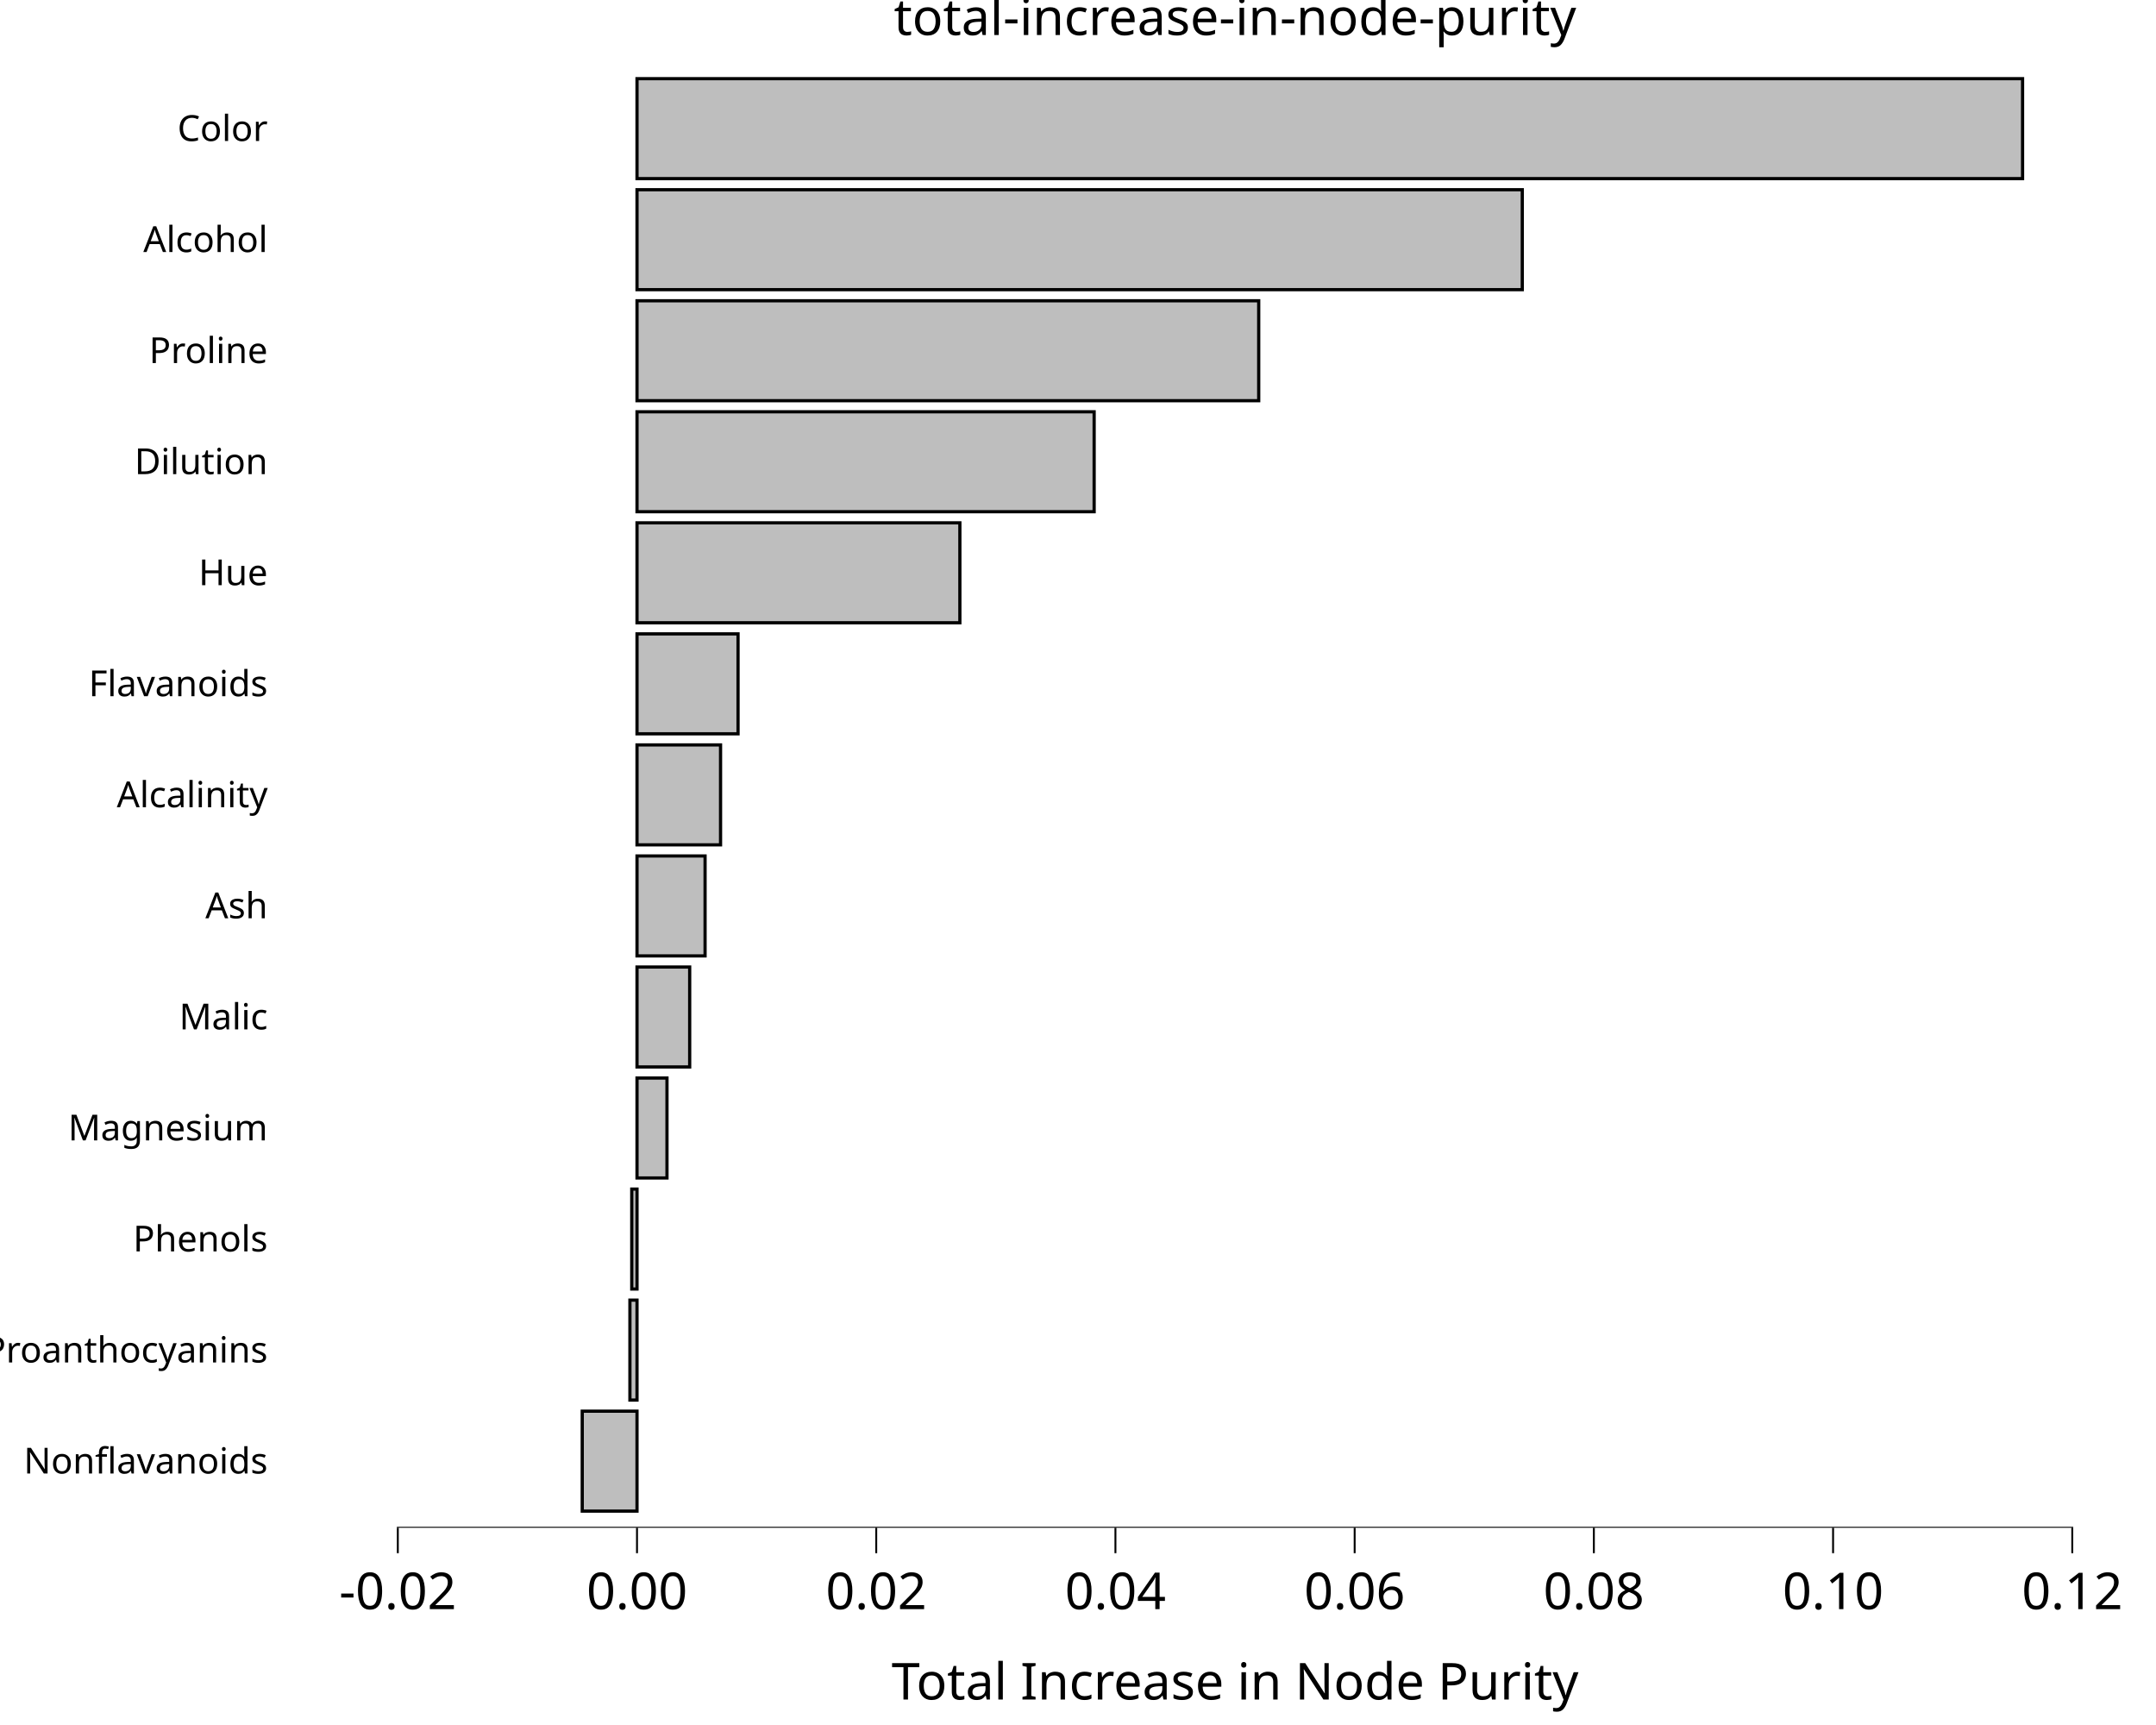
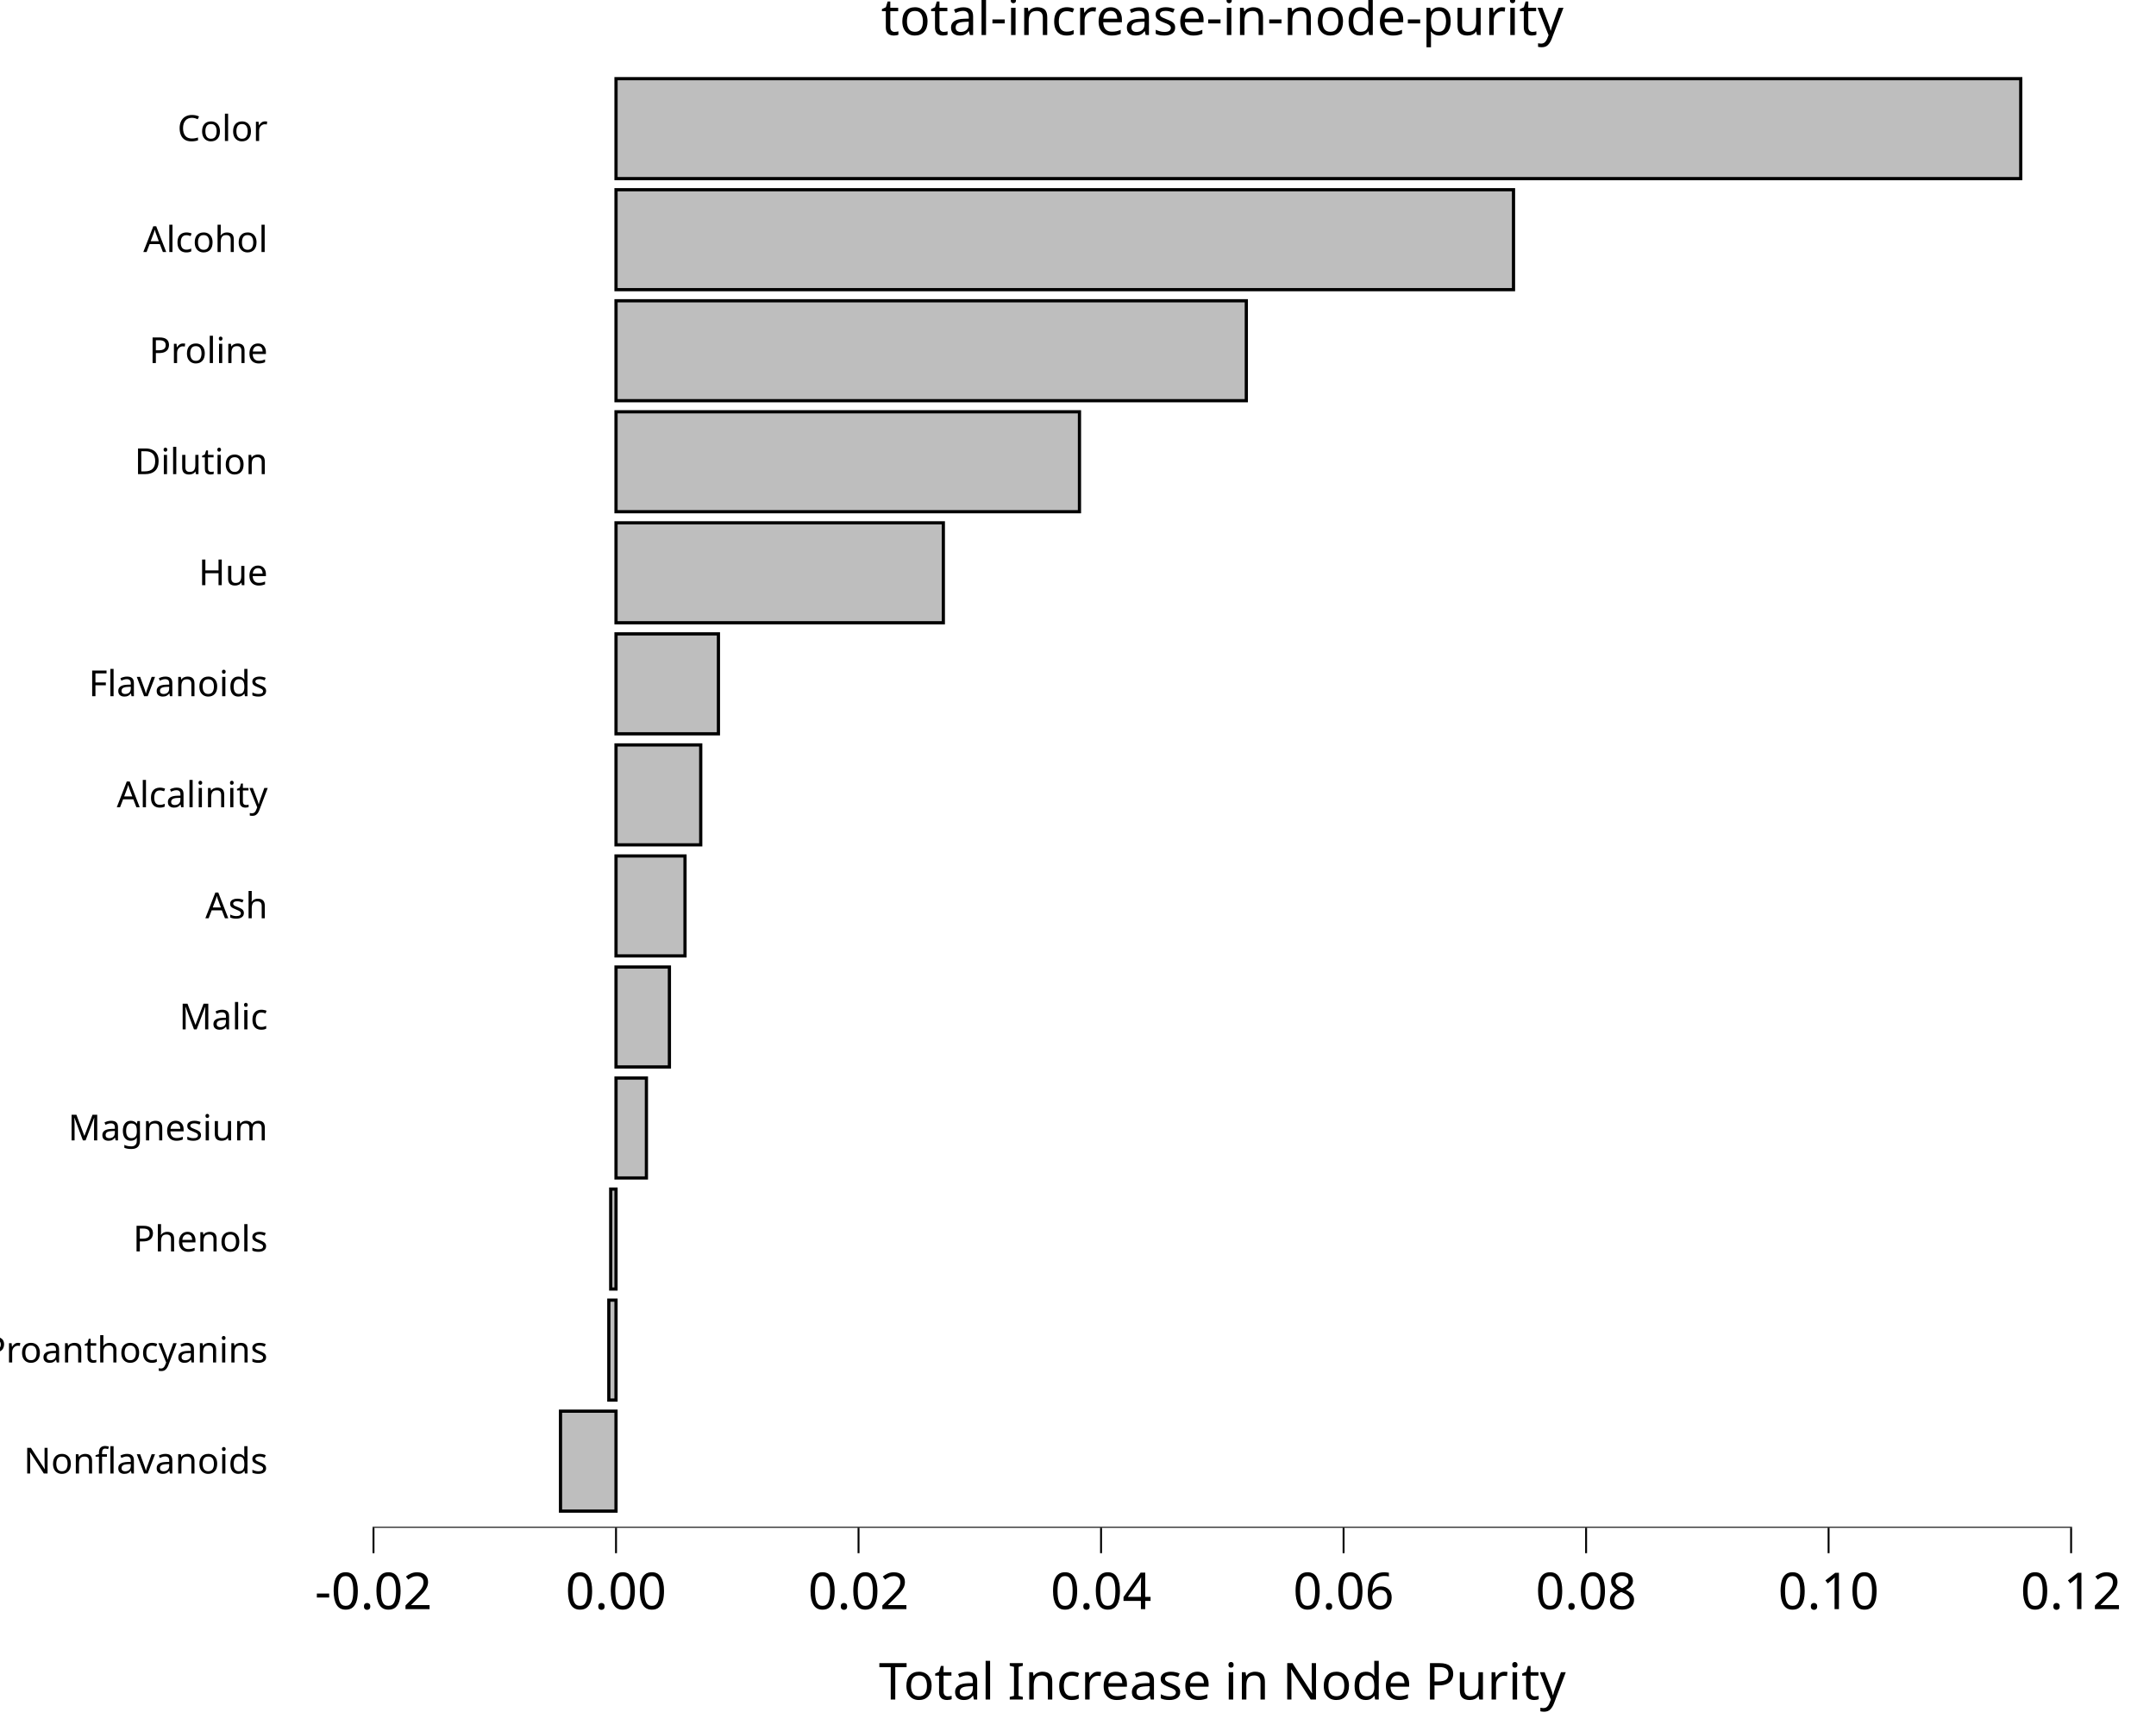
<svg xmlns="http://www.w3.org/2000/svg" class="svglite" data-engine-version="2.0" width="720.00pt" height="576.00pt" viewBox="0 0 720.00 576.00">
  <defs>
    <style type="text/css">
    .svglite line, .svglite polyline, .svglite polygon, .svglite path, .svglite rect, .svglite circle {
      fill: none;
      stroke: #000000;
      stroke-linecap: round;
      stroke-linejoin: round;
      stroke-miterlimit: 10.00;
    }
  </style>
  </defs>
  <rect width="100%" height="100%" style="stroke: none; fill: #FFFFFF;" />
  <defs>
    <clipPath id="cpMC4wMHw3MjAuMDB8MC4wMHw1NzYuMDA=">
      <rect x="0.00" y="0.00" width="720.00" height="576.00" />
    </clipPath>
  </defs>
  <g clip-path="url(#cpMC4wMHw3MjAuMDB8MC4wMHw1NzYuMDA=)">
    <rect x="0.00" y="0.00" width="720.00" height="576.00" style="stroke-width: 10.67; stroke: none;" />
  </g>
  <defs>
-     <clipPath id="cpMTA0Ljg5fDcyMC4wMHwyMC43MXw1MTAuMTQ=">
-       <rect x="104.89" y="20.71" width="615.11" height="489.43" />
+     <clipPath id="cpOTYuMzh8NzIwLjAwfDIwLjcxfDUxMC4xNA==">
+       <rect x="96.38" y="20.71" width="623.62" height="489.43" />
    </clipPath>
  </defs>
-   <g clip-path="url(#cpMTA0Ljg5fDcyMC4wMHwyMC43MXw1MTAuMTQ=)">
-     <rect x="104.89" y="20.71" width="615.11" height="489.43" style="stroke-width: 10.67; stroke: none;" />
-     <rect x="212.73" y="26.27" width="462.71" height="33.37" style="stroke-width: 1.07; stroke-linecap: butt; stroke-linejoin: miter; fill: #BEBEBE;" />
-     <rect x="212.73" y="63.35" width="295.64" height="33.37" style="stroke-width: 1.07; stroke-linecap: butt; stroke-linejoin: miter; fill: #BEBEBE;" />
-     <rect x="212.73" y="100.43" width="207.62" height="33.37" style="stroke-width: 1.07; stroke-linecap: butt; stroke-linejoin: miter; fill: #BEBEBE;" />
-     <rect x="212.73" y="137.50" width="152.66" height="33.37" style="stroke-width: 1.07; stroke-linecap: butt; stroke-linejoin: miter; fill: #BEBEBE;" />
-     <rect x="212.73" y="174.58" width="107.82" height="33.37" style="stroke-width: 1.07; stroke-linecap: butt; stroke-linejoin: miter; fill: #BEBEBE;" />
-     <rect x="212.73" y="211.66" width="33.74" height="33.37" style="stroke-width: 1.07; stroke-linecap: butt; stroke-linejoin: miter; fill: #BEBEBE;" />
-     <rect x="212.73" y="248.74" width="27.90" height="33.37" style="stroke-width: 1.07; stroke-linecap: butt; stroke-linejoin: miter; fill: #BEBEBE;" />
-     <rect x="212.73" y="285.82" width="22.73" height="33.37" style="stroke-width: 1.07; stroke-linecap: butt; stroke-linejoin: miter; fill: #BEBEBE;" />
-     <rect x="212.73" y="322.90" width="17.59" height="33.37" style="stroke-width: 1.07; stroke-linecap: butt; stroke-linejoin: miter; fill: #BEBEBE;" />
-     <rect x="212.73" y="359.97" width="10.01" height="33.37" style="stroke-width: 1.07; stroke-linecap: butt; stroke-linejoin: miter; fill: #BEBEBE;" />
-     <rect x="210.98" y="397.05" width="1.75" height="33.37" style="stroke-width: 1.07; stroke-linecap: butt; stroke-linejoin: miter; fill: #BEBEBE;" />
-     <rect x="210.36" y="434.13" width="2.37" height="33.37" style="stroke-width: 1.07; stroke-linecap: butt; stroke-linejoin: miter; fill: #BEBEBE;" />
-     <rect x="194.44" y="471.21" width="18.29" height="33.37" style="stroke-width: 1.07; stroke-linecap: butt; stroke-linejoin: miter; fill: #BEBEBE;" />
-     <line x1="132.53" y1="510.14" x2="692.36" y2="510.14" style="stroke-width: 0.64; stroke-linecap: butt;" />
-     <rect x="104.89" y="20.71" width="615.11" height="489.43" style="stroke-width: 0.00; stroke: none;" />
+   <g clip-path="url(#cpOTYuMzh8NzIwLjAwfDIwLjcxfDUxMC4xNA==)">
+     <rect x="96.38" y="20.71" width="623.62" height="489.43" style="stroke-width: 10.67; stroke: none;" />
+     <rect x="205.72" y="26.27" width="469.11" height="33.37" style="stroke-width: 1.07; stroke-linecap: butt; stroke-linejoin: miter; fill: #BEBEBE;" />
+     <rect x="205.72" y="63.35" width="299.72" height="33.37" style="stroke-width: 1.07; stroke-linecap: butt; stroke-linejoin: miter; fill: #BEBEBE;" />
+     <rect x="205.72" y="100.43" width="210.49" height="33.37" style="stroke-width: 1.07; stroke-linecap: butt; stroke-linejoin: miter; fill: #BEBEBE;" />
+     <rect x="205.72" y="137.50" width="154.77" height="33.37" style="stroke-width: 1.07; stroke-linecap: butt; stroke-linejoin: miter; fill: #BEBEBE;" />
+     <rect x="205.72" y="174.58" width="109.31" height="33.37" style="stroke-width: 1.07; stroke-linecap: butt; stroke-linejoin: miter; fill: #BEBEBE;" />
+     <rect x="205.72" y="211.66" width="34.20" height="33.37" style="stroke-width: 1.07; stroke-linecap: butt; stroke-linejoin: miter; fill: #BEBEBE;" />
+     <rect x="205.72" y="248.74" width="28.29" height="33.37" style="stroke-width: 1.07; stroke-linecap: butt; stroke-linejoin: miter; fill: #BEBEBE;" />
+     <rect x="205.72" y="285.82" width="23.04" height="33.37" style="stroke-width: 1.07; stroke-linecap: butt; stroke-linejoin: miter; fill: #BEBEBE;" />
+     <rect x="205.72" y="322.90" width="17.83" height="33.37" style="stroke-width: 1.07; stroke-linecap: butt; stroke-linejoin: miter; fill: #BEBEBE;" />
+     <rect x="205.72" y="359.97" width="10.15" height="33.37" style="stroke-width: 1.07; stroke-linecap: butt; stroke-linejoin: miter; fill: #BEBEBE;" />
+     <rect x="203.95" y="397.05" width="1.77" height="33.37" style="stroke-width: 1.07; stroke-linecap: butt; stroke-linejoin: miter; fill: #BEBEBE;" />
+     <rect x="203.32" y="434.13" width="2.40" height="33.37" style="stroke-width: 1.07; stroke-linecap: butt; stroke-linejoin: miter; fill: #BEBEBE;" />
+     <rect x="187.18" y="471.21" width="18.54" height="33.37" style="stroke-width: 1.07; stroke-linecap: butt; stroke-linejoin: miter; fill: #BEBEBE;" />
+     <line x1="124.41" y1="510.14" x2="691.97" y2="510.14" style="stroke-width: 0.64; stroke-linecap: butt;" />
+     <rect x="96.38" y="20.71" width="623.62" height="489.43" style="stroke-width: 0.00; stroke: none;" />
  </g>
  <g clip-path="url(#cpMC4wMHw3MjAuMDB8MC4wMHw1NzYuMDA=)">
-     <polyline points="104.89,510.14 104.89,20.71 " style="stroke-width: 0.00; stroke: none; stroke-linecap: butt;" />
+     <polyline points="96.38,510.14 96.38,20.71 " style="stroke-width: 0.00; stroke: none; stroke-linecap: butt;" />
    <text x="89.41" y="492.02" text-anchor="end" style="font-size: 12.00px; font-family: sans;" textLength="76.06px" lengthAdjust="spacingAndGlyphs">Nonflavanoids</text>
    <text x="89.41" y="454.94" text-anchor="end" style="font-size: 12.00px; font-family: sans;" textLength="89.41px" lengthAdjust="spacingAndGlyphs">Proanthocyanins</text>
    <text x="89.41" y="417.87" text-anchor="end" style="font-size: 12.00px; font-family: sans;" textLength="43.37px" lengthAdjust="spacingAndGlyphs">Phenols</text>
    <text x="89.41" y="380.79" text-anchor="end" style="font-size: 12.00px; font-family: sans;" textLength="62.04px" lengthAdjust="spacingAndGlyphs">Magnesium</text>
    <text x="89.41" y="343.71" text-anchor="end" style="font-size: 12.00px; font-family: sans;" textLength="28.01px" lengthAdjust="spacingAndGlyphs">Malic</text>
    <text x="89.41" y="306.63" text-anchor="end" style="font-size: 12.00px; font-family: sans;" textLength="20.69px" lengthAdjust="spacingAndGlyphs">Ash</text>
    <text x="89.41" y="269.55" text-anchor="end" style="font-size: 12.00px; font-family: sans;" textLength="47.35px" lengthAdjust="spacingAndGlyphs">Alcalinity</text>
    <text x="89.41" y="232.47" text-anchor="end" style="font-size: 12.00px; font-family: sans;" textLength="58.04px" lengthAdjust="spacingAndGlyphs">Flavanoids</text>
    <text x="89.41" y="195.40" text-anchor="end" style="font-size: 12.00px; font-family: sans;" textLength="22.02px" lengthAdjust="spacingAndGlyphs">Hue</text>
    <text x="89.41" y="158.32" text-anchor="end" style="font-size: 12.00px; font-family: sans;" textLength="40.02px" lengthAdjust="spacingAndGlyphs">Dilution</text>
    <text x="89.41" y="121.24" text-anchor="end" style="font-size: 12.00px; font-family: sans;" textLength="37.35px" lengthAdjust="spacingAndGlyphs">Proline</text>
    <text x="89.41" y="84.16" text-anchor="end" style="font-size: 12.00px; font-family: sans;" textLength="39.36px" lengthAdjust="spacingAndGlyphs">Alcohol</text>
    <text x="89.41" y="47.08" text-anchor="end" style="font-size: 12.00px; font-family: sans;" textLength="28.68px" lengthAdjust="spacingAndGlyphs">Color</text>
-     <polyline points="104.89,510.14 720.00,510.14 " style="stroke-width: 0.00; stroke: none; stroke-linecap: butt;" />
-     <polyline points="132.85,518.64 132.85,510.14 " style="stroke-width: 0.64; stroke-linecap: butt;" />
-     <polyline points="212.73,518.64 212.73,510.14 " style="stroke-width: 0.64; stroke-linecap: butt;" />
-     <polyline points="292.62,518.64 292.62,510.14 " style="stroke-width: 0.64; stroke-linecap: butt;" />
-     <polyline points="372.50,518.64 372.50,510.14 " style="stroke-width: 0.64; stroke-linecap: butt;" />
-     <polyline points="452.39,518.64 452.39,510.14 " style="stroke-width: 0.64; stroke-linecap: butt;" />
-     <polyline points="532.27,518.64 532.27,510.14 " style="stroke-width: 0.64; stroke-linecap: butt;" />
-     <polyline points="612.16,518.64 612.16,510.14 " style="stroke-width: 0.64; stroke-linecap: butt;" />
-     <polyline points="692.04,518.64 692.04,510.14 " style="stroke-width: 0.64; stroke-linecap: butt;" />
-     <text x="132.85" y="537.32" text-anchor="middle" style="font-size: 17.00px; font-family: sans;" textLength="38.75px" lengthAdjust="spacingAndGlyphs">-0.02</text>
-     <text x="212.73" y="537.32" text-anchor="middle" style="font-size: 17.00px; font-family: sans;" textLength="33.09px" lengthAdjust="spacingAndGlyphs">0.00</text>
-     <text x="292.62" y="537.32" text-anchor="middle" style="font-size: 17.00px; font-family: sans;" textLength="33.09px" lengthAdjust="spacingAndGlyphs">0.02</text>
-     <text x="372.50" y="537.32" text-anchor="middle" style="font-size: 17.00px; font-family: sans;" textLength="33.09px" lengthAdjust="spacingAndGlyphs">0.04</text>
-     <text x="452.39" y="537.32" text-anchor="middle" style="font-size: 17.00px; font-family: sans;" textLength="33.09px" lengthAdjust="spacingAndGlyphs">0.06</text>
-     <text x="532.27" y="537.32" text-anchor="middle" style="font-size: 17.00px; font-family: sans;" textLength="33.09px" lengthAdjust="spacingAndGlyphs">0.08</text>
-     <text x="612.16" y="537.32" text-anchor="middle" style="font-size: 17.00px; font-family: sans;" textLength="33.09px" lengthAdjust="spacingAndGlyphs">0.10</text>
-     <text x="692.04" y="537.32" text-anchor="middle" style="font-size: 17.00px; font-family: sans;" textLength="33.09px" lengthAdjust="spacingAndGlyphs">0.12</text>
-     <text x="412.44" y="567.49" text-anchor="middle" style="font-size: 17.00px; font-family: sans;" textLength="219.24px" lengthAdjust="spacingAndGlyphs">Total Increase in Node Purity</text>
-     <text x="412.44" y="11.70" text-anchor="middle" style="font-size: 17.00px; font-family: sans;" textLength="211.67px" lengthAdjust="spacingAndGlyphs">total-increase-in-node-purity</text>
+     <polyline points="96.38,510.14 720.00,510.14 " style="stroke-width: 0.00; stroke: none; stroke-linecap: butt;" />
+     <polyline points="124.73,518.64 124.73,510.14 " style="stroke-width: 0.64; stroke-linecap: butt;" />
+     <polyline points="205.72,518.64 205.72,510.14 " style="stroke-width: 0.64; stroke-linecap: butt;" />
+     <polyline points="286.71,518.64 286.71,510.14 " style="stroke-width: 0.64; stroke-linecap: butt;" />
+     <polyline points="367.70,518.64 367.70,510.14 " style="stroke-width: 0.64; stroke-linecap: butt;" />
+     <polyline points="448.69,518.64 448.69,510.14 " style="stroke-width: 0.64; stroke-linecap: butt;" />
+     <polyline points="529.68,518.64 529.68,510.14 " style="stroke-width: 0.64; stroke-linecap: butt;" />
+     <polyline points="610.66,518.64 610.66,510.14 " style="stroke-width: 0.64; stroke-linecap: butt;" />
+     <polyline points="691.65,518.64 691.65,510.14 " style="stroke-width: 0.64; stroke-linecap: butt;" />
+     <text x="124.73" y="537.32" text-anchor="middle" style="font-size: 17.00px; font-family: sans;" textLength="38.75px" lengthAdjust="spacingAndGlyphs">-0.02</text>
+     <text x="205.72" y="537.32" text-anchor="middle" style="font-size: 17.00px; font-family: sans;" textLength="33.09px" lengthAdjust="spacingAndGlyphs">0.00</text>
+     <text x="286.71" y="537.32" text-anchor="middle" style="font-size: 17.00px; font-family: sans;" textLength="33.09px" lengthAdjust="spacingAndGlyphs">0.02</text>
+     <text x="367.70" y="537.32" text-anchor="middle" style="font-size: 17.00px; font-family: sans;" textLength="33.09px" lengthAdjust="spacingAndGlyphs">0.04</text>
+     <text x="448.69" y="537.32" text-anchor="middle" style="font-size: 17.00px; font-family: sans;" textLength="33.09px" lengthAdjust="spacingAndGlyphs">0.06</text>
+     <text x="529.68" y="537.32" text-anchor="middle" style="font-size: 17.00px; font-family: sans;" textLength="33.09px" lengthAdjust="spacingAndGlyphs">0.08</text>
+     <text x="610.66" y="537.32" text-anchor="middle" style="font-size: 17.00px; font-family: sans;" textLength="33.09px" lengthAdjust="spacingAndGlyphs">0.10</text>
+     <text x="691.65" y="537.32" text-anchor="middle" style="font-size: 17.00px; font-family: sans;" textLength="33.09px" lengthAdjust="spacingAndGlyphs">0.12</text>
+     <text x="408.19" y="567.49" text-anchor="middle" style="font-size: 17.00px; font-family: sans;" textLength="219.24px" lengthAdjust="spacingAndGlyphs">Total Increase in Node Purity</text>
+     <text x="408.19" y="11.70" text-anchor="middle" style="font-size: 17.00px; font-family: sans;" textLength="211.67px" lengthAdjust="spacingAndGlyphs">total-increase-in-node-purity</text>
  </g>
</svg>
